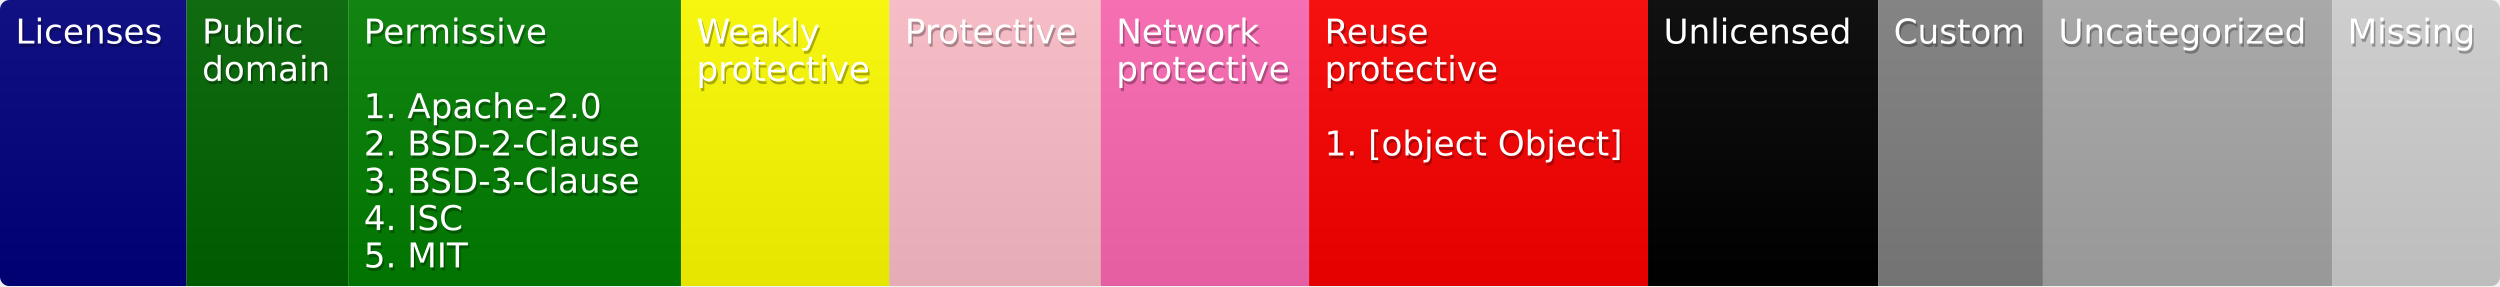
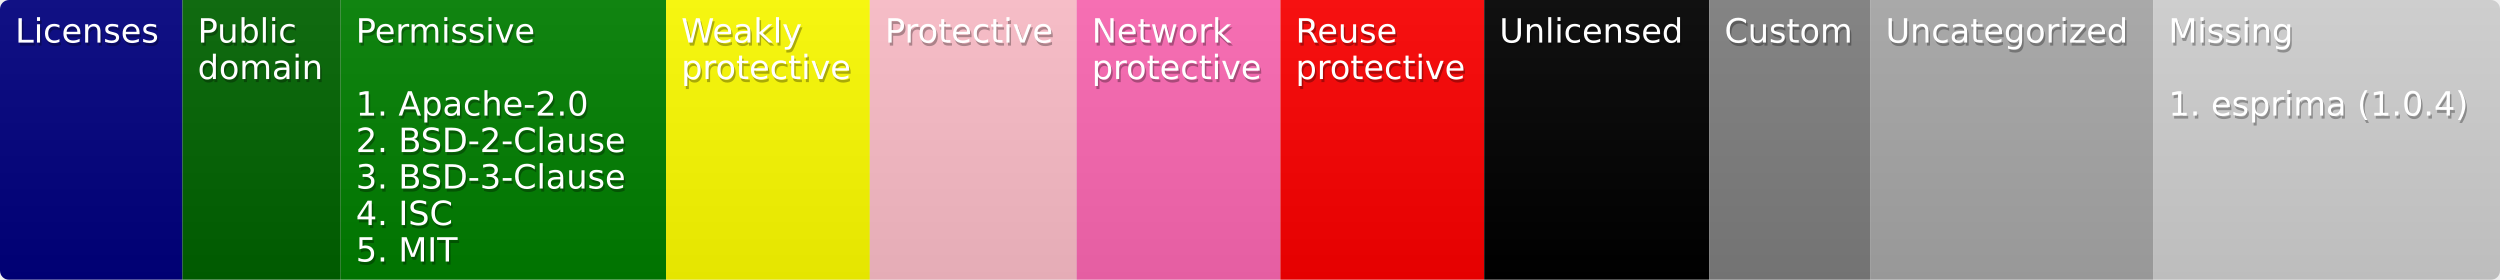
- <svg xmlns="http://www.w3.org/2000/svg" width="804" height="92">
+ <svg xmlns="http://www.w3.org/2000/svg" width="822" height="92">
  <defs>
    <style> text { font-size: 11px; font-family: Verdana,DejaVu Sans,Geneva,sans-serif; } text.shadow { fill: #010101; fill-opacity: .3; } text.high { fill: #ffffff; } </style>
    <linearGradient id="smooth" x2="0" y2="100%">
      <stop offset="0" stop-color="#aaa" stop-opacity=".1" />
      <stop offset="1" stop-opacity=".1" />
    </linearGradient>
    <mask id="round">
      <rect width="100%" height="100%" rx="3" fill="#fff" />
    </mask>
  </defs>
  <g id="bg" mask="url(#round)">
    <path fill="#000080" d="M0 0h60v92H0z" />
    <path fill="#006400" d="M60 0h52v92H60z" />
    <path fill="#008000" d="M112 0h107v92H112z" />
    <path fill="#ff0" d="M219 0h67v92h-67z" />
    <path fill="#ffc0cb" d="M286 0h68v92h-68z" />
    <path fill="#ff69b4" d="M354 0h67v92h-67z" />
-     <path fill="#f00" d="M421 0h109v92H421z" />
-     <path d="M530 0h74v92h-74z" />
-     <path fill="#808080" d="M604 0h53v92h-53z" />
-     <path fill="#a9a9a9" d="M657 0h93v92h-93z" />
-     <path fill="#d3d3d3" d="M750 0h54v92h-54z" />
-     <path fill="url(#smooth)" d="M0 0h804v92H0z" />
+     <path fill="#f00" d="M421 0h67v92h-67z" />
+     <path d="M488 0h74v92h-74z" />
+     <path fill="#808080" d="M562 0h53v92h-53z" />
+     <path fill="#a9a9a9" d="M615 0h93v92h-93z" />
+     <path fill="#d3d3d3" d="M708 0h114v92H708z" />
+     <path fill="url(#smooth)" d="M0 0h822v92H0z" />
  </g>
  <g id="fg">
    <text class="shadow" x="5.5" y="15">Licenses</text>
    <text class="high" x="5" y="14">Licenses</text>
    <text class="shadow" x="65.5" y="15">Public</text>
    <text class="high" x="65" y="14">Public</text>
    <text class="shadow" x="65.5" y="27">domain</text>
    <text class="high" x="65" y="26">domain</text>
    <text class="shadow" x="117.5" y="15">Permissive</text>
    <text class="high" x="117" y="14">Permissive</text>
    <text class="shadow" x="117.5" y="39">1. Apache-2.0</text>
    <text class="high" x="117" y="38">1. Apache-2.0</text>
    <text class="shadow" x="117.5" y="51">2. BSD-2-Clause</text>
    <text class="high" x="117" y="50">2. BSD-2-Clause</text>
    <text class="shadow" x="117.5" y="63">3. BSD-3-Clause</text>
    <text class="high" x="117" y="62">3. BSD-3-Clause</text>
    <text class="shadow" x="117.5" y="75">4. ISC</text>
    <text class="high" x="117" y="74">4. ISC</text>
    <text class="shadow" x="117.5" y="87">5. MIT</text>
    <text class="high" x="117" y="86">5. MIT</text>
    <text class="shadow" x="224.5" y="15">Weakly</text>
    <text class="high" x="224" y="14">Weakly</text>
    <text class="shadow" x="224.5" y="27">protective</text>
    <text class="high" x="224" y="26">protective</text>
    <text class="shadow" x="291.5" y="15">Protective</text>
    <text class="high" x="291" y="14">Protective</text>
    <text class="shadow" x="359.5" y="15">Network</text>
    <text class="high" x="359" y="14">Network</text>
    <text class="shadow" x="359.5" y="27">protective</text>
    <text class="high" x="359" y="26">protective</text>
    <text class="shadow" x="426.5" y="15">Reuse</text>
    <text class="high" x="426" y="14">Reuse</text>
    <text class="shadow" x="426.5" y="27">protective</text>
    <text class="high" x="426" y="26">protective</text>
-     <text class="shadow" x="426.5" y="51">1. [object Object]</text>
-     <text class="high" x="426" y="50">1. [object Object]</text>
-     <text class="shadow" x="535.5" y="15">Unlicensed</text>
-     <text class="high" x="535" y="14">Unlicensed</text>
-     <text class="shadow" x="609.5" y="15">Custom</text>
-     <text class="high" x="609" y="14">Custom</text>
-     <text class="shadow" x="662.5" y="15">Uncategorized</text>
-     <text class="high" x="662" y="14">Uncategorized</text>
-     <text class="shadow" x="755.5" y="15">Missing</text>
-     <text class="high" x="755" y="14">Missing</text>
+     <text class="shadow" x="493.5" y="15">Unlicensed</text>
+     <text class="high" x="493" y="14">Unlicensed</text>
+     <text class="shadow" x="567.5" y="15">Custom</text>
+     <text class="high" x="567" y="14">Custom</text>
+     <text class="shadow" x="620.5" y="15">Uncategorized</text>
+     <text class="high" x="620" y="14">Uncategorized</text>
+     <text class="shadow" x="713.5" y="15">Missing</text>
+     <text class="high" x="713" y="14">Missing</text>
+     <text class="shadow" x="713.5" y="39">1. esprima (1.0.4)</text>
+     <text class="high" x="713" y="38">1. esprima (1.0.4)</text>
  </g>
</svg>
